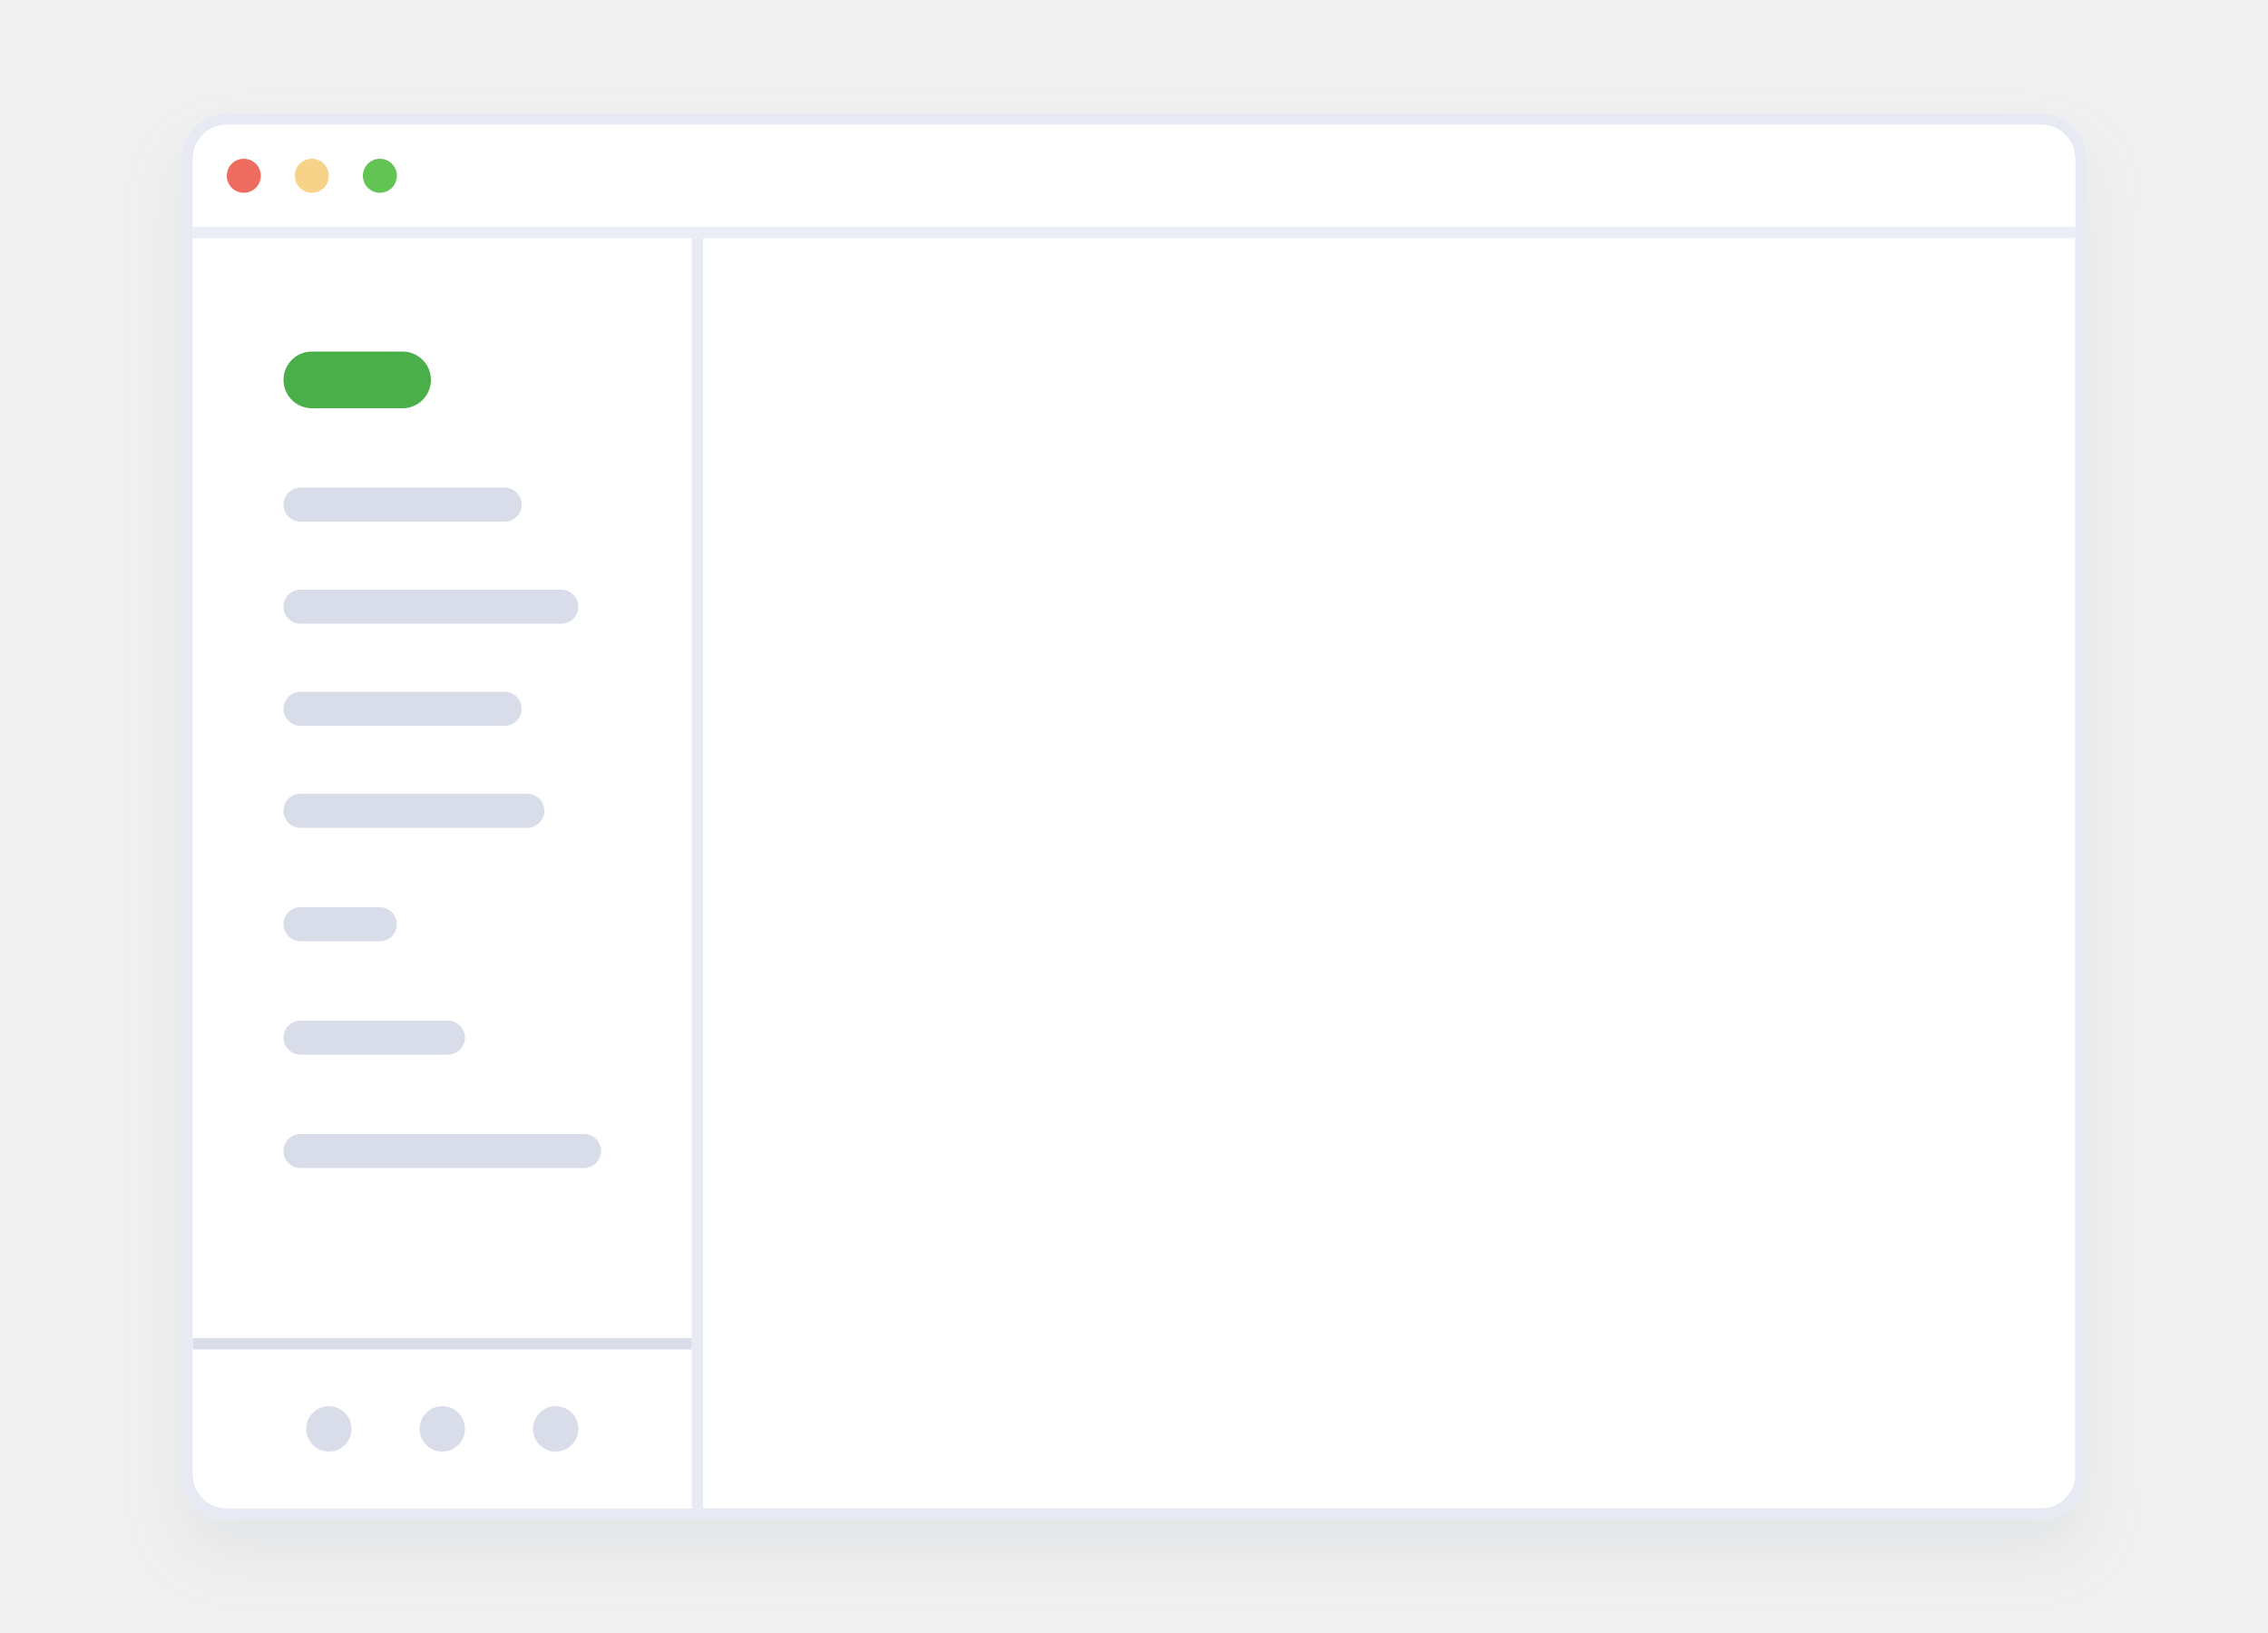
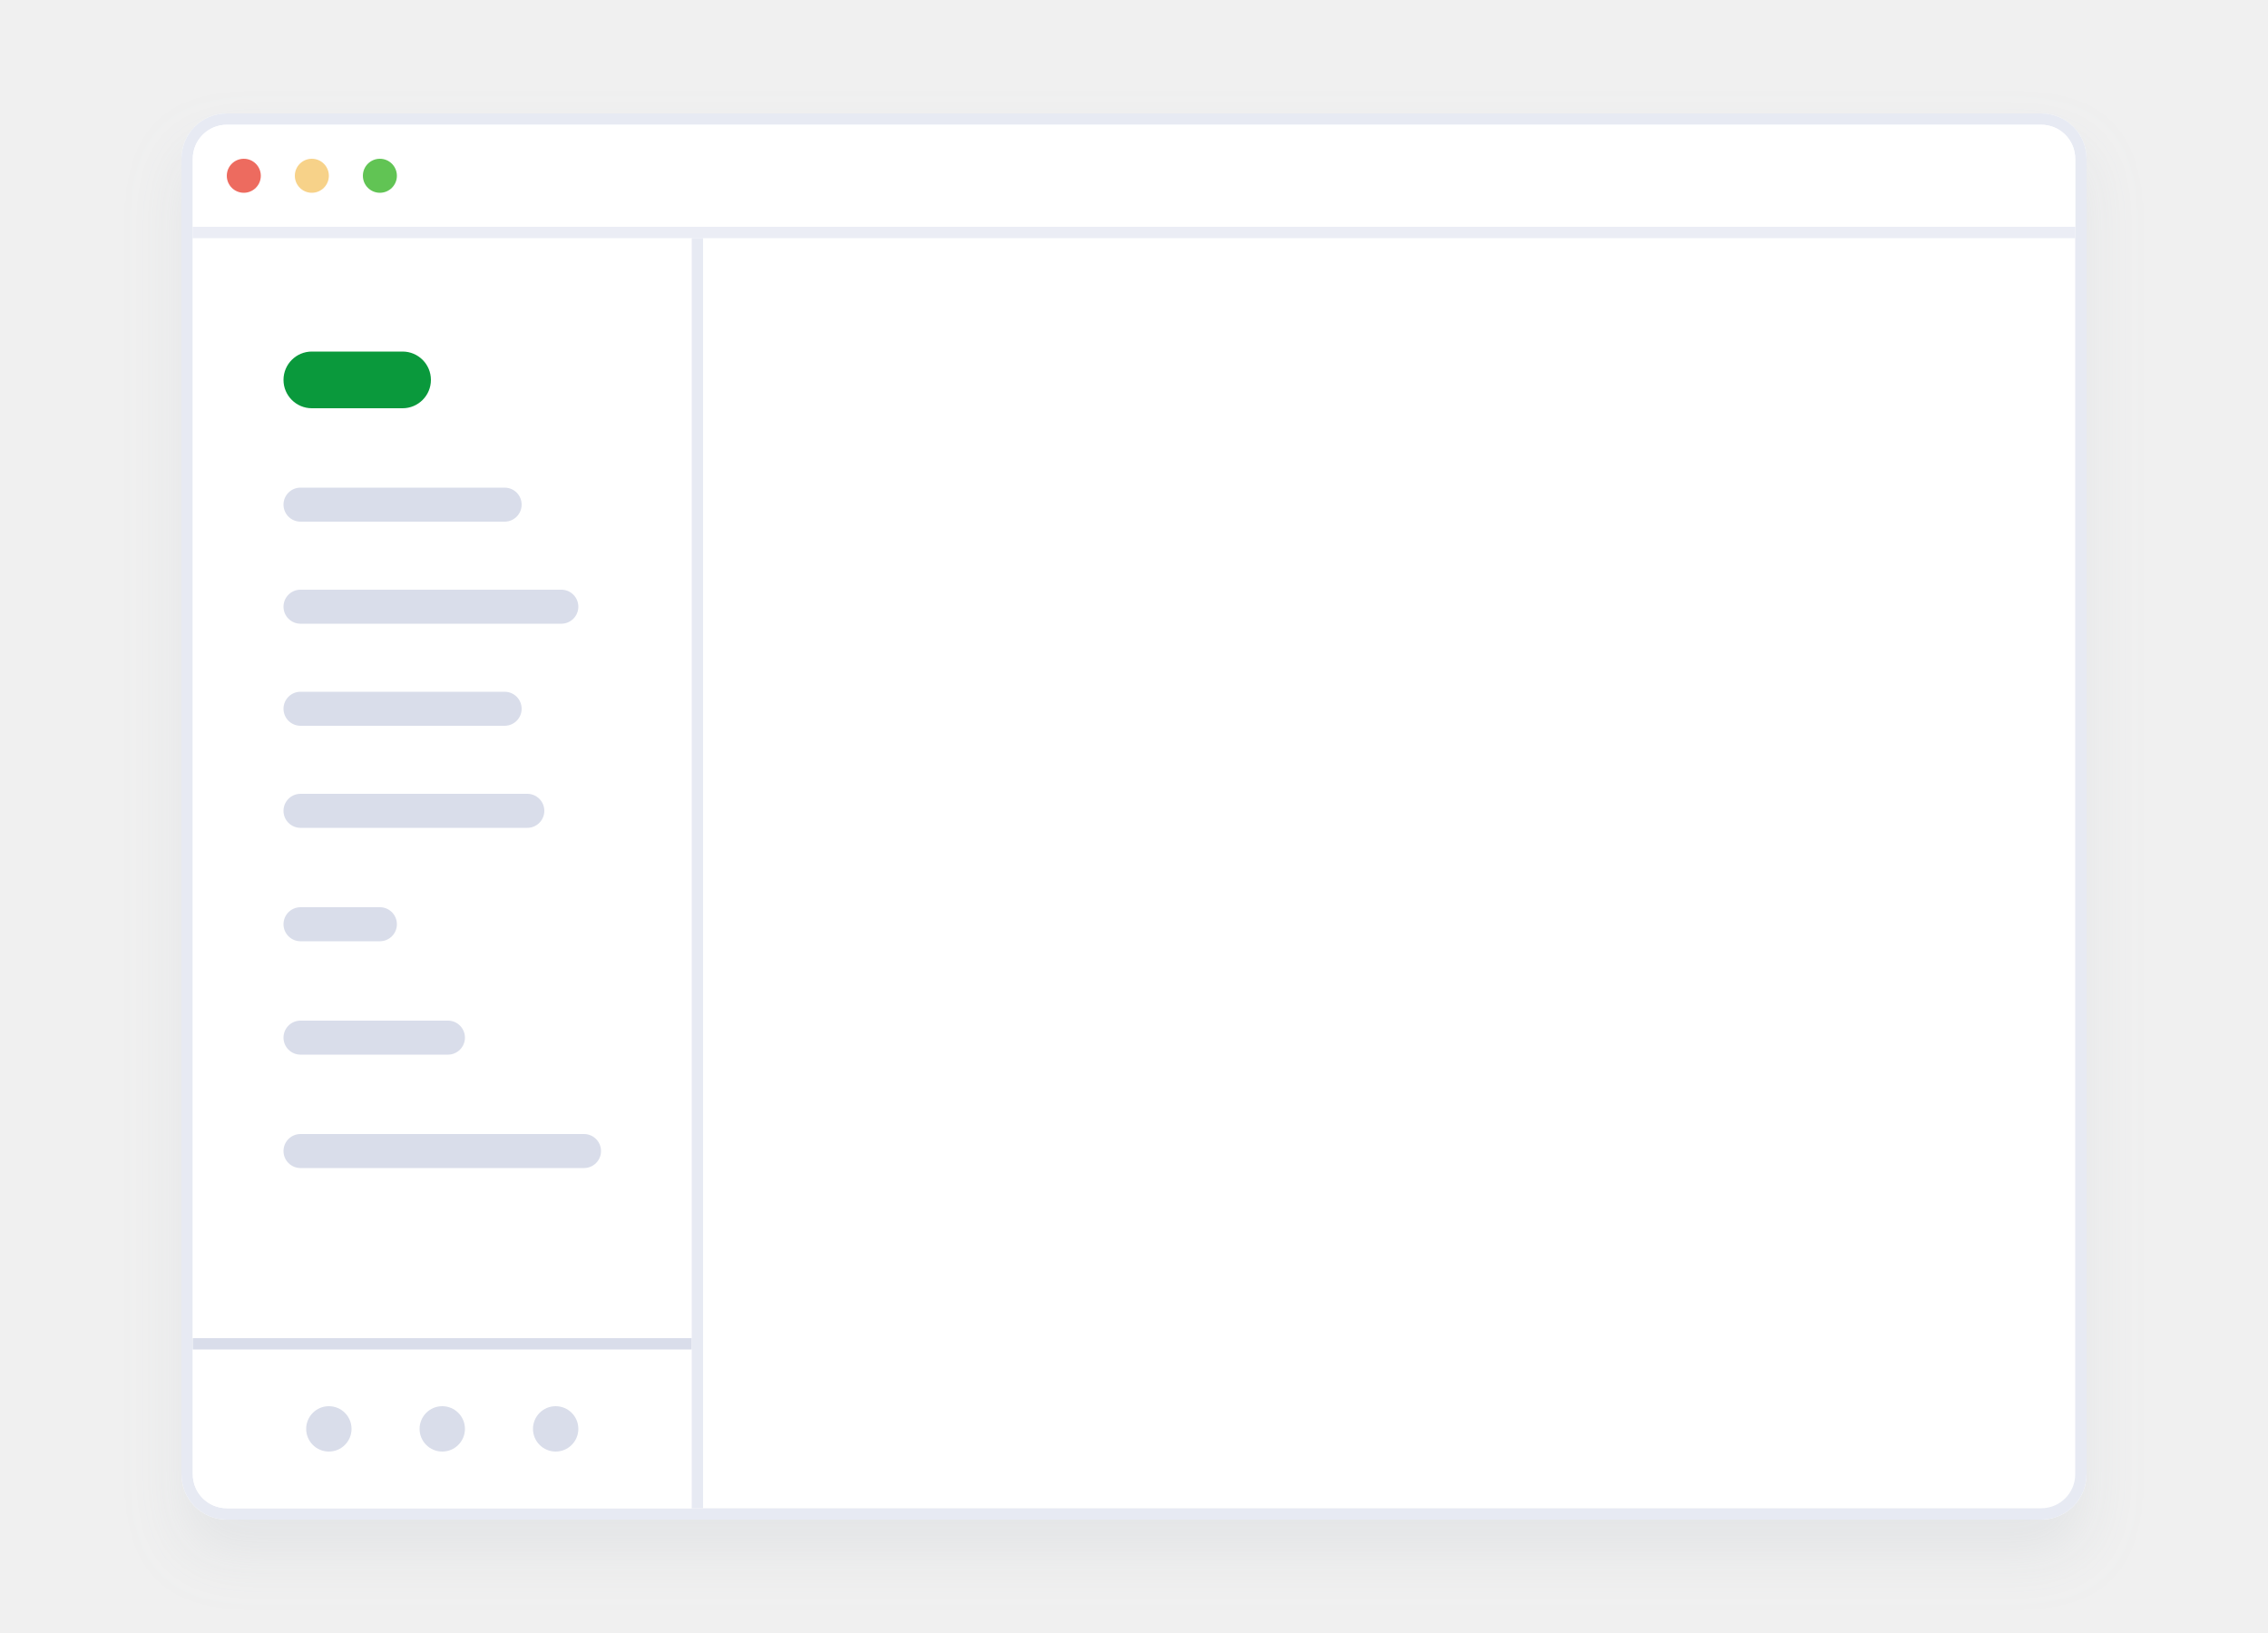
<svg xmlns="http://www.w3.org/2000/svg" width="200" height="144" viewBox="0 0 200 144" fill="none">
  <g filter="url(#filter0_d)">
    <rect x="16" y="10" width="168" height="124" rx="4" fill="white" />
    <rect x="16.5" y="10.5" width="167" height="123" rx="3.5" stroke="#E7EAF3" />
  </g>
  <path d="M17 14C17 12.343 18.343 11 20 11H180C181.657 11 183 12.343 183 14V20H17V14Z" fill="white" />
  <circle cx="21.5" cy="15.5" r="1.5" fill="#ED6B5F" />
  <circle cx="27.5" cy="15.5" r="1.5" fill="#F7D289" />
  <circle cx="33.5" cy="15.5" r="1.5" fill="#61C454" />
  <path d="M17 21H61V133H20C18.343 133 17 131.657 17 130V21Z" fill="white" />
  <rect x="25" y="61" width="21" height="3" rx="1.5" fill="#D9DDEA" />
  <rect x="25" y="70" width="23" height="3" rx="1.5" fill="#D9DDEA" />
  <rect x="25" y="80" width="10" height="3" rx="1.5" fill="#D9DDEA" />
  <rect x="25" y="90" width="16" height="3" rx="1.5" fill="#D9DDEA" />
  <rect x="25" y="100" width="28" height="3" rx="1.5" fill="#D9DDEA" />
  <rect x="17" y="118" width="44" height="1" fill="#D9DDEA" />
  <rect x="27" y="124" width="4" height="4" rx="2" fill="#D9DDEA" />
  <rect x="37" y="124" width="4" height="4" rx="2" fill="#D9DDEA" />
  <rect x="47" y="124" width="4" height="4" rx="2" fill="#D9DDEA" />
  <rect x="25" y="52" width="26" height="3" rx="1.5" fill="#D9DDEA" />
  <rect x="25" y="43" width="21" height="3" rx="1.5" fill="#D9DDEA" />
  <rect x="17" y="20" width="166" height="1" fill="#EBEDF5" />
-   <rect x="25" y="31" width="13" height="5" rx="2.5" fill="#4AAF49" />
+   <rect x="25" y="31" width="13" height="5" rx="2.5" fill="#0a993c" />
  <rect x="61" y="21" width="1" height="112" fill="#E7EAF3" />
  <defs>
    <filter id="filter0_d" x="11" y="8" width="178" height="134" filterUnits="userSpaceOnUse" color-interpolation-filters="sRGB">
      <feFlood flood-opacity="0" result="BackgroundImageFix" />
      <feColorMatrix in="SourceAlpha" type="matrix" values="0 0 0 0 0 0 0 0 0 0 0 0 0 0 0 0 0 0 127 0" result="hardAlpha" />
      <feOffset dy="3" />
      <feGaussianBlur stdDeviation="2.5" />
      <feColorMatrix type="matrix" values="0 0 0 0 0.549 0 0 0 0 0.596 0 0 0 0 0.643 0 0 0 0.125 0" />
      <feBlend mode="normal" in2="BackgroundImageFix" result="effect1_dropShadow" />
      <feBlend mode="normal" in="SourceGraphic" in2="effect1_dropShadow" result="shape" />
    </filter>
  </defs>
</svg>
